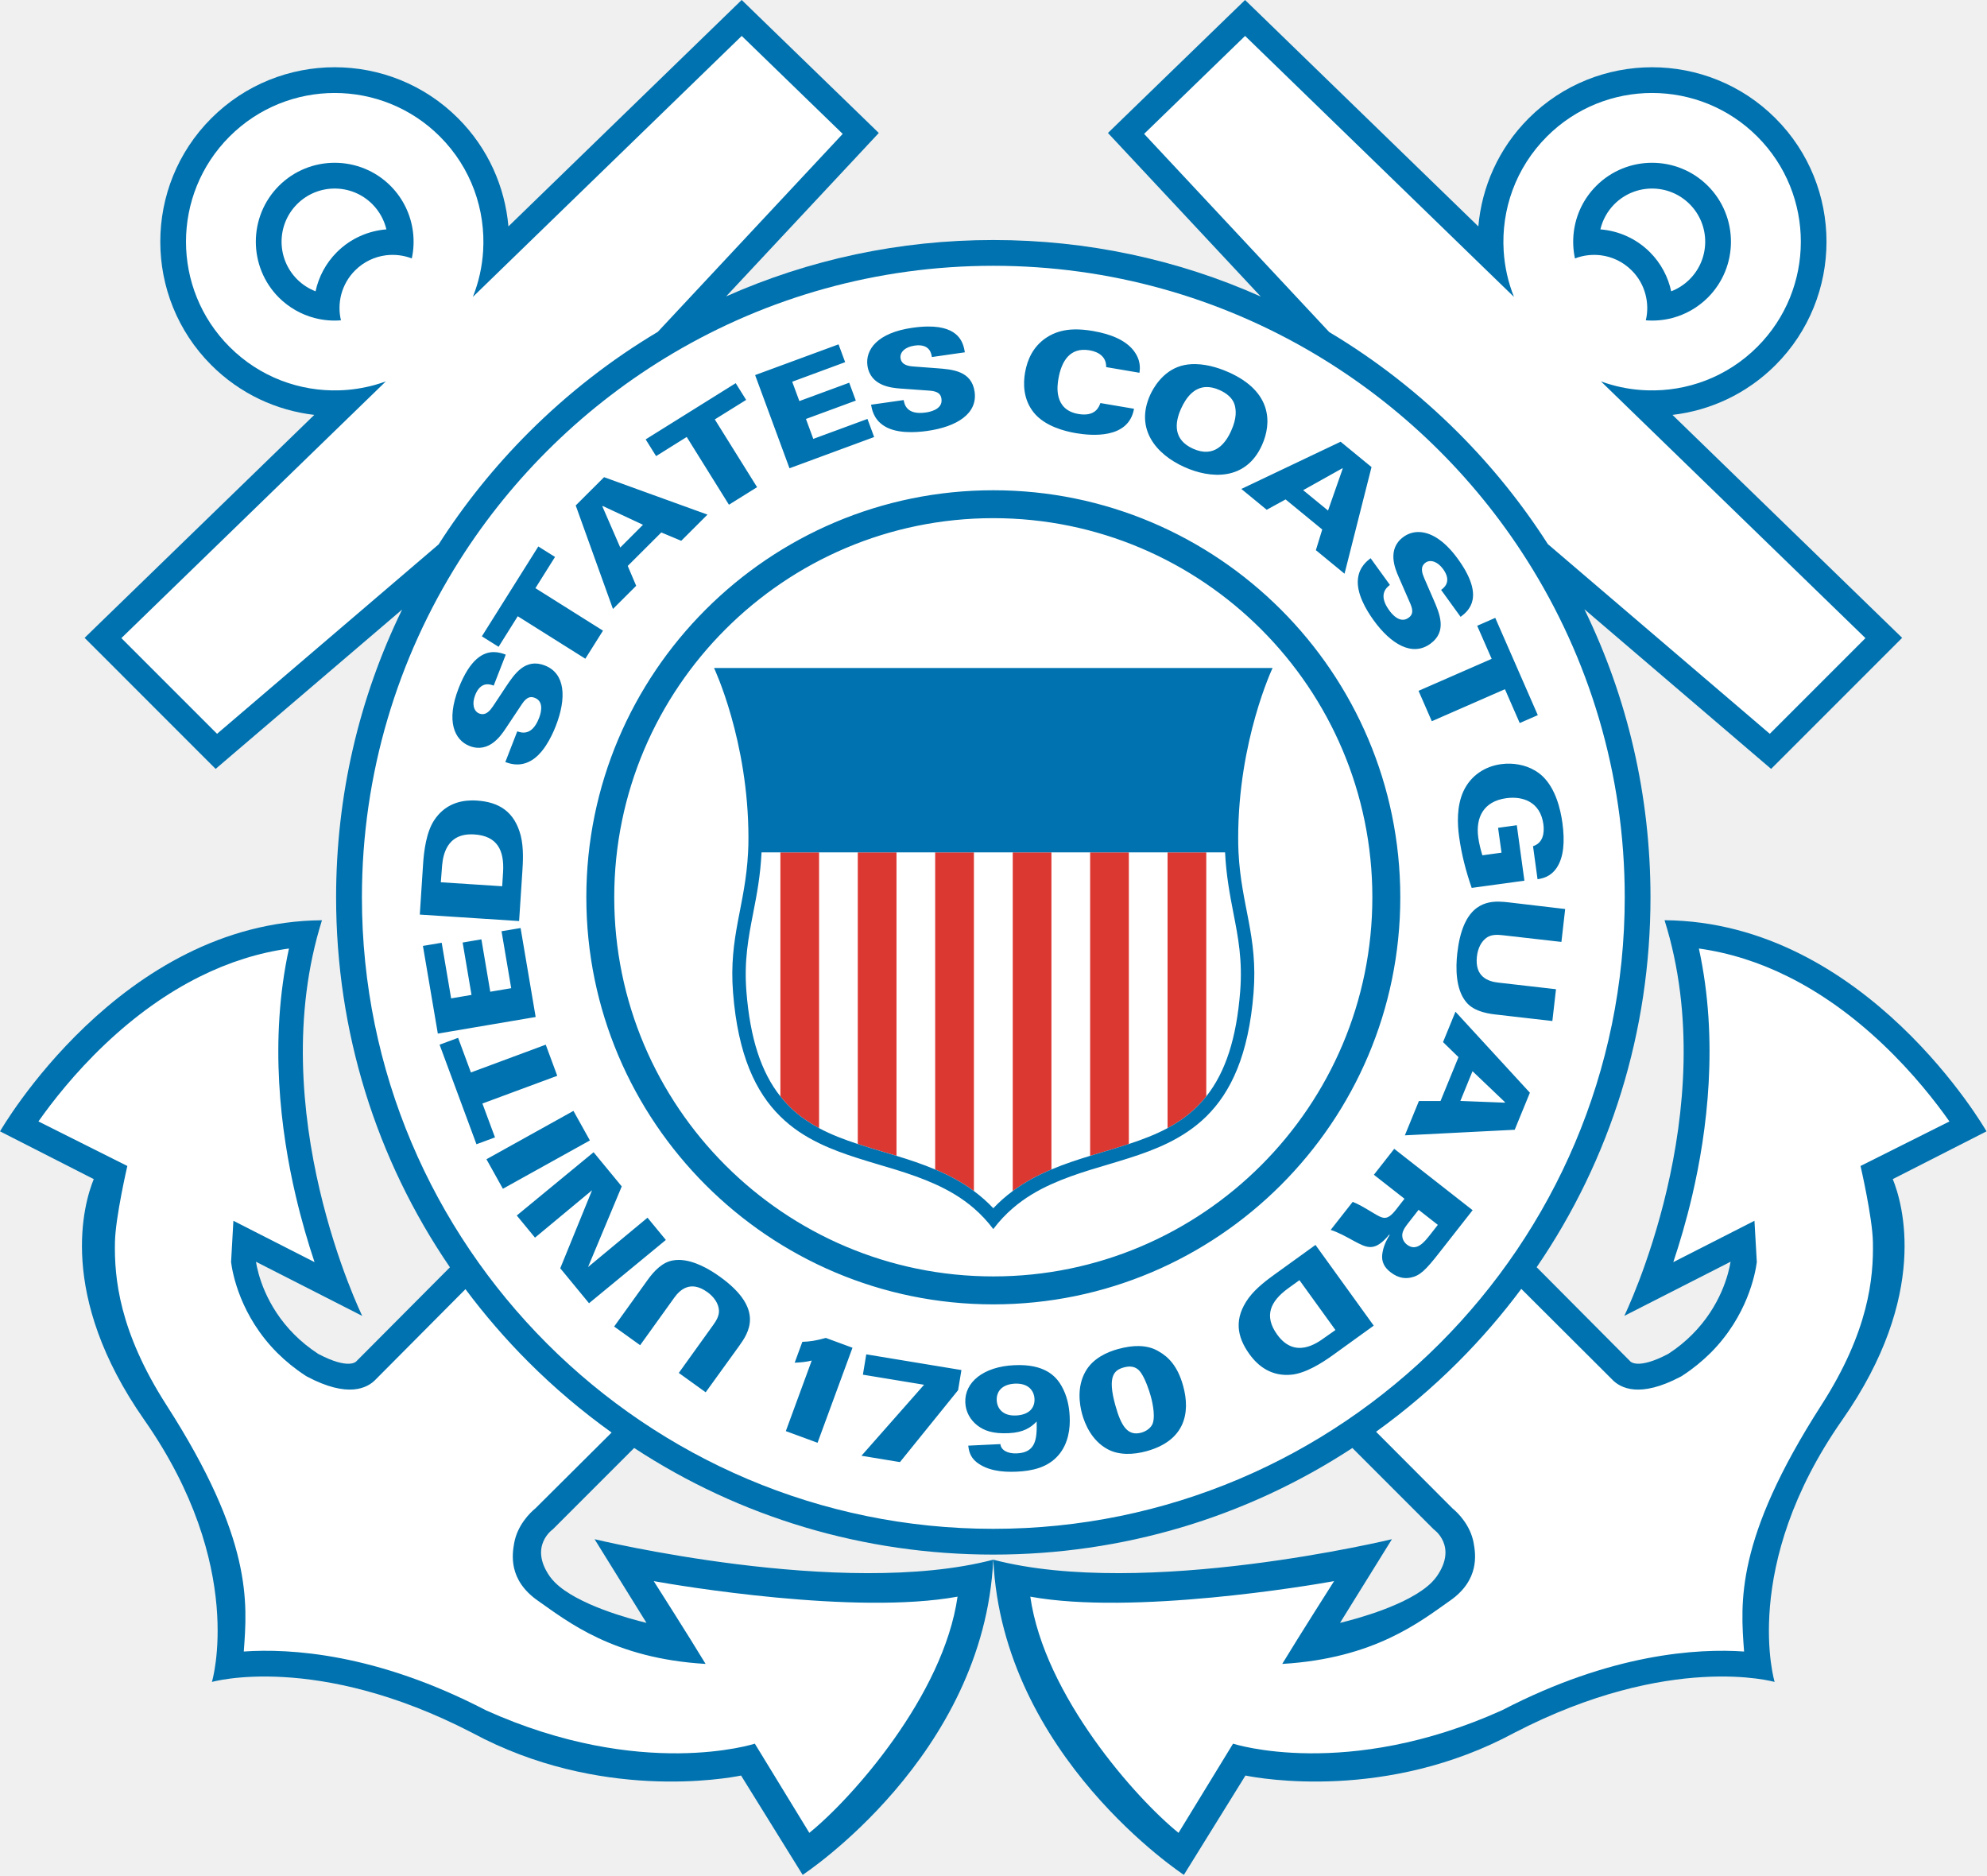
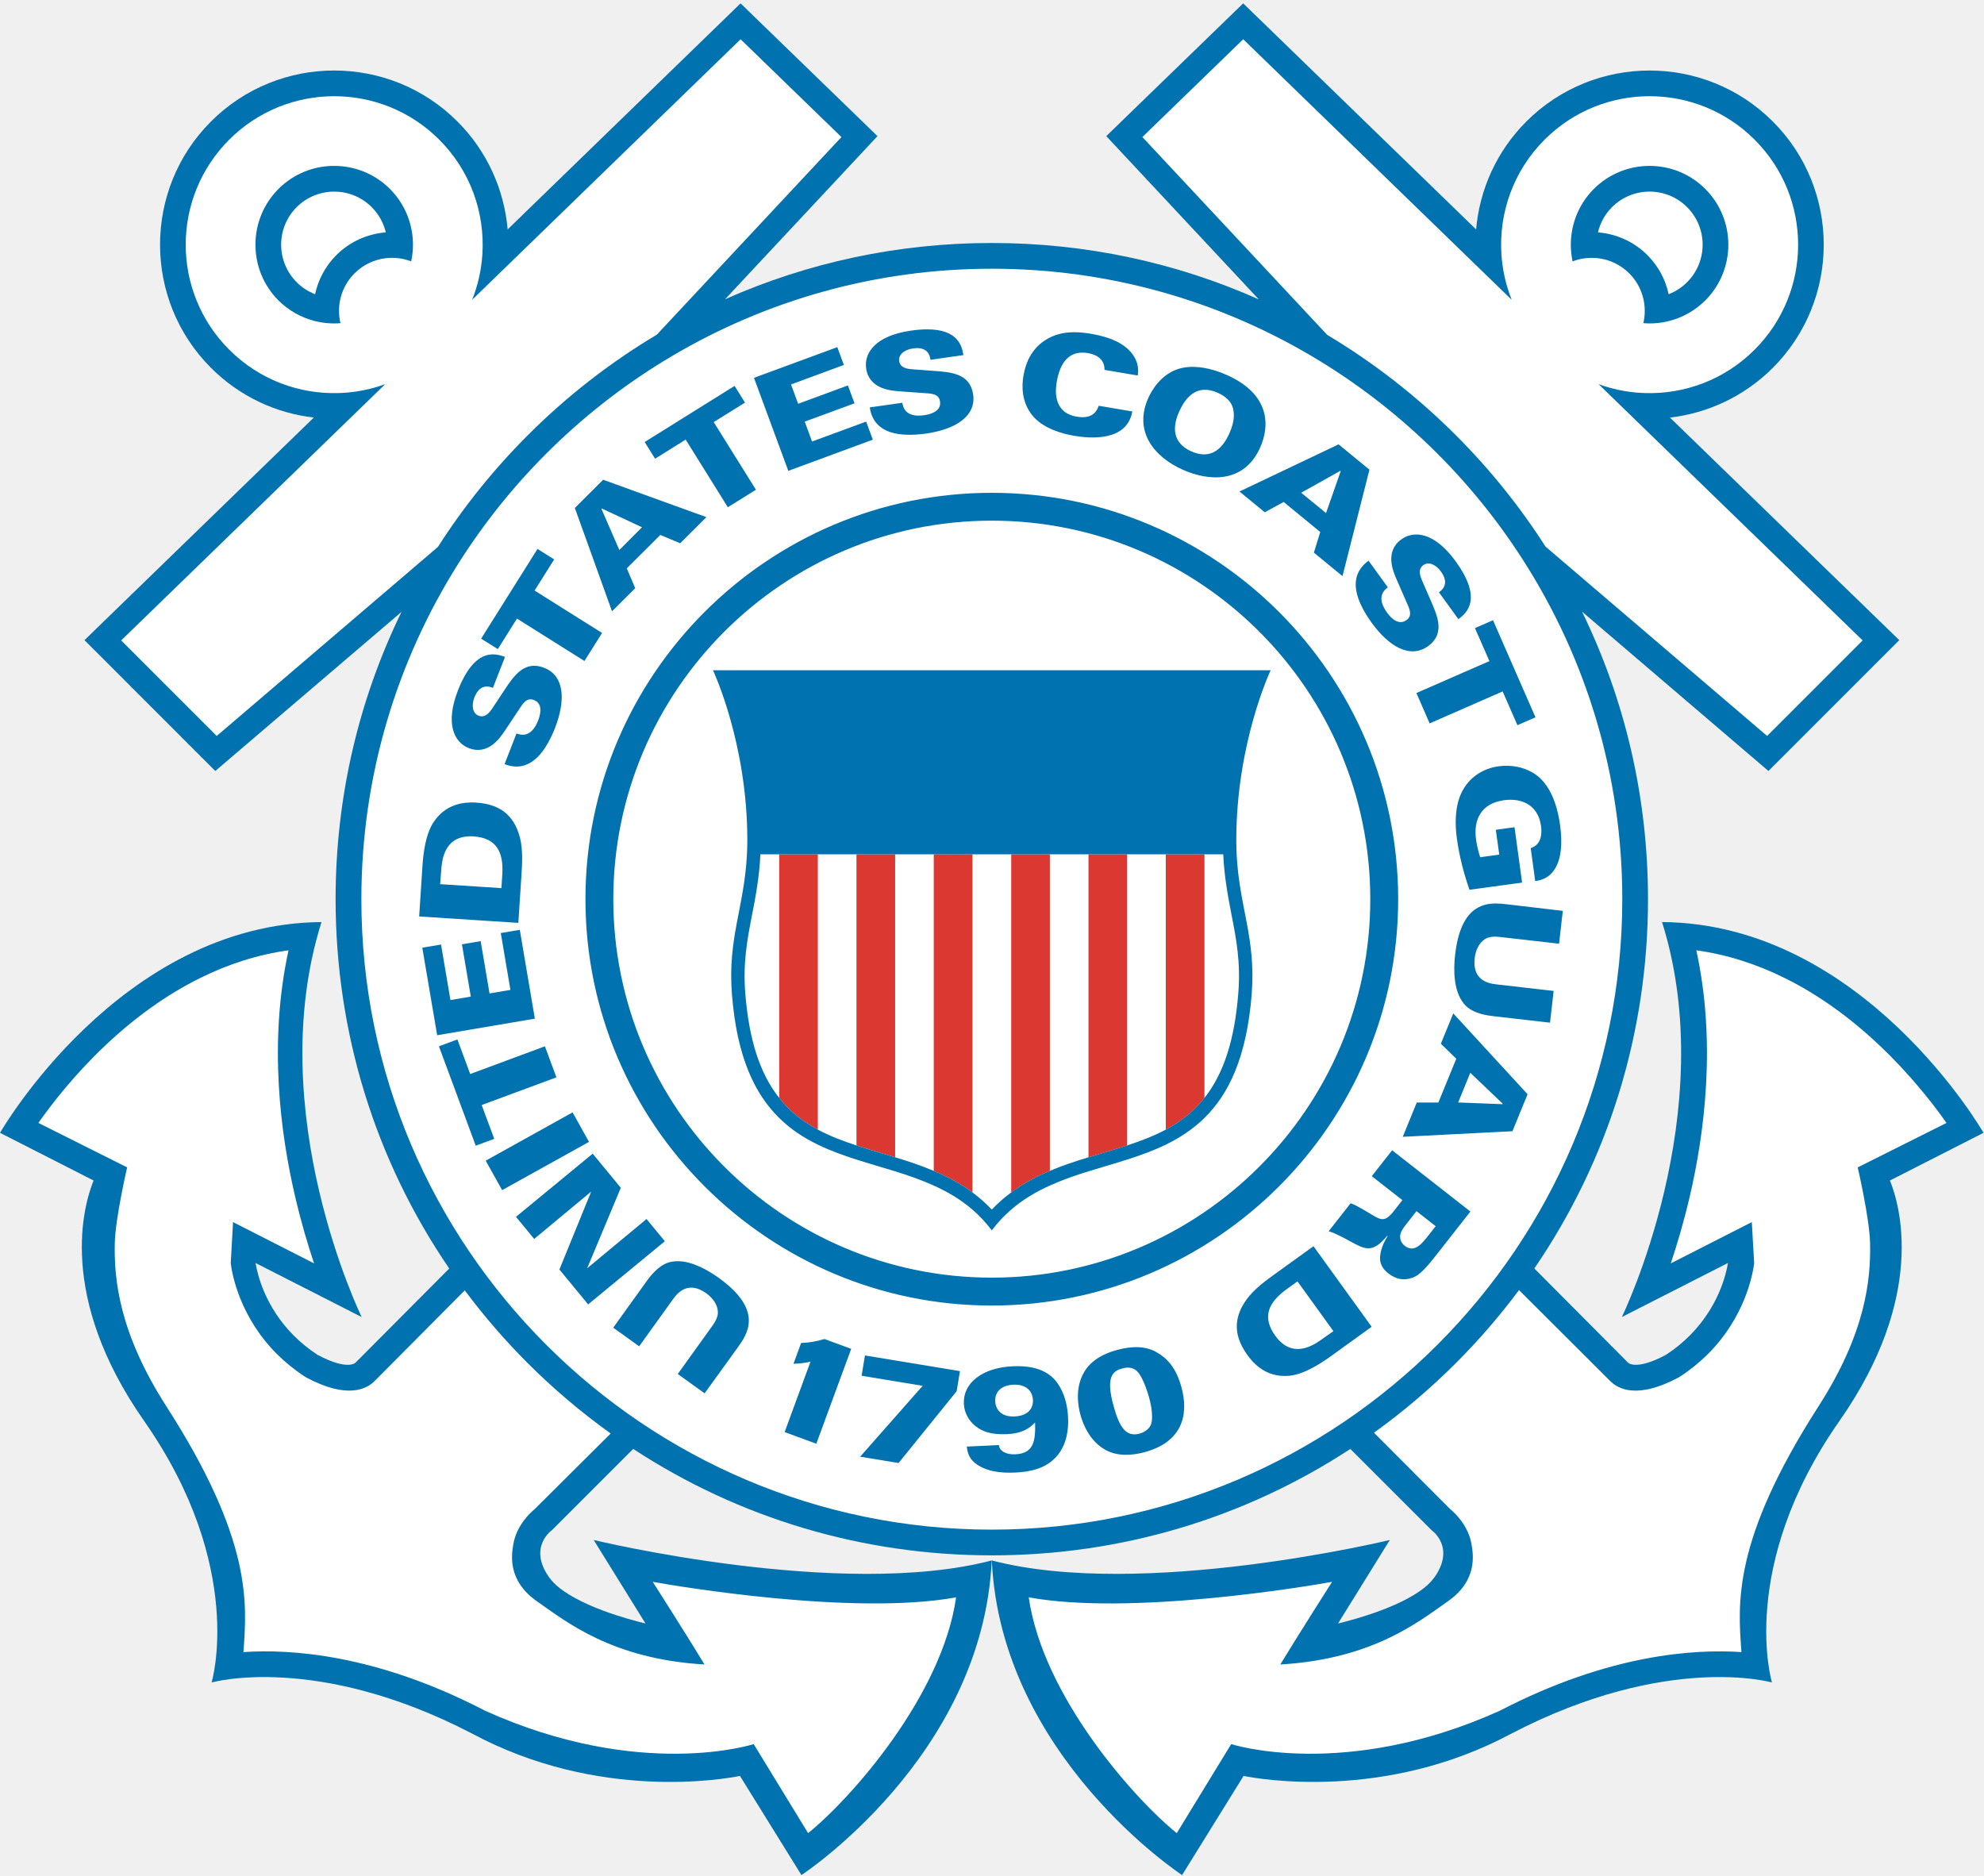
- <svg xmlns="http://www.w3.org/2000/svg" viewBox="0 0 586 553">
-   <g fill="none" transform="translate(0 -1)">
+ <svg xmlns="http://www.w3.org/2000/svg" viewBox="0 0 586 554">
+   <g fill="none">
    <path fill="#0072AF" d="M585.853,334.603 C585.853,334.603 550.464,272.798 490.904,272.349 C508.588,328.559 479.032,389.019 479.032,389.019 L510.382,373.05 C509.807,376.515 507.529,386.049 499.042,394.53 C497.066,396.518 494.741,398.443 492.011,400.214 C482.986,404.989 480.824,402.456 480.824,402.456 L453.185,374.671 C475.013,342.77 486.758,305.088 486.758,265.591 C486.758,235.664 480.01,206.777 467.266,180.654 L516.986,223.16 L522.329,227.726 L527.304,222.758 L555.516,194.54 L560.976,189.086 L555.434,183.707 L493.238,123.342 C504.349,122.047 515.103,117.162 523.619,108.656 C543.681,88.593 543.681,55.938 523.619,35.885 C503.548,15.809 470.893,15.82 450.832,35.885 C441.947,44.768 437.003,56.131 435.988,67.764 L372.483,6.127 L367.191,1.001 L361.895,6.127 L332.106,35.012 L326.754,40.21 L331.849,45.663 L371.804,88.435 C347.3,77.505 320.564,71.773 292.94,71.773 C265.351,71.773 238.632,77.504 214.149,88.398 L254.082,45.663 L259.17,40.21 L253.815,35.012 L224.025,6.127 L218.736,0.989 L213.448,6.127 L149.944,67.764 C148.922,56.131 143.987,44.767 135.103,35.885 C115.038,15.809 82.389,15.809 62.317,35.885 C42.257,55.939 42.257,88.594 62.317,108.656 C70.824,117.162 81.575,122.047 92.687,123.342 L30.486,183.707 L24.95,189.086 L30.415,194.54 L58.622,222.758 L63.596,227.726 L68.935,223.16 L118.594,180.738 C105.86,206.837 99.123,235.687 99.123,265.591 C99.123,305.092 110.874,342.774 132.691,374.691 L105.042,402.463 C105.042,402.463 102.873,404.996 93.839,400.221 C91.125,398.45 88.799,396.526 86.812,394.537 C78.332,386.056 76.046,376.521 75.483,373.057 L106.828,389.026 C106.828,389.026 77.264,328.565 94.954,272.356 C35.401,272.806 0.009,334.61 0.009,334.61 L27.647,348.691 C24.769,355.754 16.717,382.774 42.563,419.707 C72.786,462.925 62.499,496.961 62.499,496.961 C62.499,496.961 93.282,488.128 139.293,511.976 C176.776,532.172 214.212,525.435 218.555,524.562 L236.719,553.848 C236.719,553.848 290.232,518.844 292.92,460.915 C248.436,472.561 175.35,454.869 175.35,454.869 L190.656,479.538 C185.878,478.399 170.257,474.218 163.638,467.602 C163.061,467.019 162.57,466.45 162.142,465.844 C155.871,456.879 163.038,451.96 163.038,451.96 L187.028,427.97 C218.248,448.421 254.742,459.41 292.938,459.41 C331.121,459.41 367.616,448.421 398.838,427.979 L422.821,451.959 C422.821,451.959 429.99,456.878 423.722,465.843 C423.294,466.448 422.784,467.018 422.232,467.601 C415.604,474.216 399.983,478.398 395.201,479.537 L410.504,454.868 C410.504,454.868 337.43,472.559 292.944,460.914 C295.627,518.843 349.145,553.848 349.145,553.848 L367.303,524.561 C371.657,525.434 409.077,532.171 446.562,511.975 C492.581,488.127 523.37,496.96 523.37,496.96 C523.37,496.96 513.076,462.924 543.307,419.706 C569.148,382.773 561.096,355.753 558.211,348.69 L585.853,334.61 L585.853,334.603 Z" />
    <path fill="#FFF" d="M218.749,11.595 L149.765,78.538 L139.453,88.548 C141.193,84.198 142.193,79.628 142.483,75.025 C143.235,62.898 138.999,50.526 129.735,41.255 C112.603,24.136 84.831,24.136 67.698,41.255 C50.571,58.388 50.571,86.158 67.698,103.28 C76.63,112.223 88.457,116.486 100.153,116.098 C103.674,115.989 107.172,115.443 110.585,114.498 C111.657,114.182 112.736,113.855 113.784,113.467 L112.372,114.838 L103.454,123.491 L35.794,189.163 L64.011,217.382 L129.349,161.536 C136.887,149.748 145.762,138.687 155.898,128.544 C167.486,116.961 180.282,107.024 193.998,98.856 L248.528,40.483 L218.748,11.598 L218.749,11.595 Z M367.199,11.594 L337.416,40.48 L392.01,98.919 C405.681,107.074 418.443,116.996 429.998,128.544 C440.114,138.649 448.967,149.699 456.49,161.45 L521.943,217.382 L550.152,189.163 L482.484,123.491 L473.568,114.839 L472.162,113.468 C473.218,113.856 474.29,114.198 475.365,114.499 C478.772,115.456 482.268,115.989 485.789,116.098 C497.491,116.486 509.305,112.222 518.248,103.289 C535.382,86.155 535.382,58.387 518.248,41.254 C501.115,24.135 473.336,24.135 456.211,41.254 C446.951,50.524 442.706,62.897 443.459,75.024 C443.748,79.626 444.755,84.195 446.494,88.545 L436.182,78.549 L367.2,11.594 L367.199,11.594 Z M292.949,79.374 C258.494,79.374 226.198,88.787 198.488,105.167 C172.957,120.265 151.318,141.277 135.474,166.31 C117.282,195.076 106.734,229.11 106.734,265.593 C106.734,368.273 190.266,451.813 292.944,451.813 C395.622,451.813 479.164,368.269 479.164,265.593 C479.164,229.086 468.597,195.001 450.361,166.226 C434.557,141.252 412.966,120.305 387.502,105.23 C359.765,88.812 327.441,79.374 292.945,79.374 L292.949,79.374 Z M501.029,280.694 C506.971,307.908 503.437,334.819 499.07,353.505 C497.334,360.918 495.363,367.558 493.486,373.169 L517.418,360.978 L518.116,373.169 C517.66,376.609 515.331,389.065 504.487,399.923 C502.009,402.381 499.249,404.636 496.242,406.587 L495.959,406.78 L495.639,406.95 C483.588,413.324 477.85,410.342 475.391,407.716 L448.655,381.058 C443.015,388.629 436.79,395.854 429.987,402.65 C422.425,410.212 414.338,417.058 405.825,423.189 L428.374,445.794 C429.962,447.08 433.653,450.739 434.602,455.962 C435.187,459.21 436.439,466.843 427.667,472.974 C418.9,479.105 405.424,490.036 378.151,491.646 C383.136,483.418 393.444,467.232 393.444,467.232 C386.445,468.514 334.058,477.335 303.852,471.812 C308.003,501.001 335.107,531.423 347.571,541.457 L363.649,515.164 C363.649,515.164 397.054,526.032 443.028,505.289 L443.065,505.254 L443.135,505.231 C475.306,488.545 500.662,487.046 514.36,487.991 C513.287,473.558 511.681,454.984 537.145,415.35 C551.139,393.565 552.568,377.802 552.352,367.233 C552.202,359.904 548.7,344.817 548.7,344.817 L574.921,331.684 C570.913,325.988 564.231,317.398 555.233,308.879 C546.345,300.459 536.948,293.757 527.315,288.973 C518.738,284.695 509.929,281.93 501.03,280.694 L501.029,280.694 Z M85.219,280.694 C76.314,281.931 67.507,284.693 58.94,288.971 C49.303,293.755 39.905,300.457 31.016,308.877 C22.02,317.396 15.337,325.987 11.334,331.682 L37.553,344.815 C37.553,344.815 34.053,359.902 33.901,367.231 C33.683,377.799 35.12,393.563 49.108,415.348 C74.578,454.982 72.961,473.556 71.893,487.989 C85.585,487.043 110.952,488.543 143.127,505.229 L143.182,505.253 L143.231,505.288 C189.195,526.031 222.612,515.163 222.612,515.163 L238.684,541.456 C251.148,531.422 278.238,501 282.401,471.811 C252.194,477.335 199.815,468.513 192.798,467.231 C192.798,467.231 203.117,483.416 208.095,491.645 C180.827,490.035 167.361,479.104 158.589,472.973 C149.822,466.842 151.061,459.209 151.65,455.961 C152.6,450.738 156.298,447.079 157.885,445.793 L180.376,423.418 C171.744,417.237 163.54,410.308 155.876,402.648 C149.103,395.876 142.894,388.676 137.272,381.142 L110.852,407.714 C108.397,410.34 102.649,413.322 90.606,406.948 L90.301,406.778 L90.004,406.585 C87.006,404.634 84.239,402.379 81.766,399.921 C70.922,389.063 68.589,376.609 68.147,373.169 L68.832,360.978 L92.762,373.169 C90.884,367.558 88.919,360.916 87.188,353.503 C82.809,334.817 79.283,307.908 85.219,280.694 L85.219,280.694 Z" />
    <path fill="#DC3832" d="M230.149,252.333 L230.149,324.296 C231.323,325.785 232.613,327.169 234.014,328.439 C236.335,330.51 238.861,332.207 241.558,333.659 L241.558,252.333 L230.149,252.333 L230.149,252.333 Z M252.971,252.333 L252.971,338.337 C255.418,339.137 257.925,339.899 260.458,340.651 C261.772,341.039 263.074,341.426 264.391,341.827 L264.391,252.333 L252.971,252.333 L252.971,252.333 Z M275.797,252.333 L275.797,345.851 C279.79,347.524 283.643,349.559 287.223,352.212 L287.223,252.333 L275.797,252.333 L275.797,252.333 Z M298.672,252.333 L298.672,352.212 C302.254,349.559 306.108,347.51 310.088,345.839 L310.088,252.333 L298.672,252.333 L298.672,252.333 Z M344.332,252.333 L344.332,333.659 C347.025,332.207 349.561,330.51 351.871,328.438 C353.282,327.168 354.566,325.786 355.75,324.296 L355.75,252.333 L344.332,252.333 L344.332,252.333 Z M321.5,252.335 L321.5,341.827 C322.822,341.427 324.126,341.041 325.426,340.653 C327.965,339.9 330.482,339.138 332.916,338.339 L332.916,252.335 L321.5,252.335 L321.5,252.335 Z" />
    <path fill="#0072AF" d="M98.709,48.999 C92.746,48.999 86.783,51.268 82.244,55.806 C73.184,64.896 73.184,79.653 82.244,88.74 C85.263,91.732 88.887,93.744 92.726,94.761 C95.276,95.427 97.929,95.672 100.554,95.453 C99.954,92.955 99.989,90.326 100.638,87.831 C101.336,85.226 102.686,82.766 104.716,80.744 C107.284,78.174 110.531,76.683 113.857,76.273 C116.416,75.968 119.026,76.271 121.445,77.204 C122.008,74.622 122.123,71.959 121.789,69.341 C121.163,64.399 118.961,59.611 115.172,55.806 C110.635,51.269 104.672,49 98.709,49 L98.709,48.999 Z M487.219,48.999 C481.26,48.999 475.301,51.268 470.766,55.806 C466.967,59.611 464.763,64.398 464.143,69.353 C463.816,71.96 463.924,74.624 464.483,77.206 C466.901,76.272 469.523,75.968 472.063,76.273 C475.406,76.684 478.648,78.173 481.21,80.743 C483.253,82.765 484.603,85.226 485.282,87.831 C485.936,90.326 485.978,92.954 485.38,95.452 C488.004,95.671 490.651,95.429 493.2,94.763 C497.054,93.746 500.671,91.731 503.68,88.739 C512.756,79.652 512.756,64.895 503.68,55.805 C499.139,51.268 493.179,48.999 487.219,48.999 L487.219,48.999 Z M98.709,56.597 C102.721,56.597 106.731,58.127 109.791,61.187 C111.922,63.318 113.302,65.912 113.957,68.636 C108.628,69.063 103.416,71.292 99.34,75.363 C96.061,78.648 93.973,82.668 93.063,86.898 C91.081,86.134 89.224,84.96 87.624,83.359 C81.51,77.228 81.51,67.303 87.624,61.187 C90.686,58.127 94.698,56.597 98.71,56.597 L98.709,56.597 Z M487.219,56.597 C491.232,56.597 495.243,58.127 498.301,61.187 C504.426,67.304 504.426,77.23 498.301,83.361 C496.7,84.961 494.847,86.135 492.864,86.9 C491.949,82.67 489.868,78.648 486.588,75.363 C482.519,71.291 477.295,69.064 471.977,68.638 C472.626,65.913 474.001,63.318 476.128,61.187 C479.193,58.127 483.207,56.597 487.22,56.597 L487.219,56.597 Z M273.619,97.283 C272.285,97.295 270.784,97.412 269.094,97.652 C258.752,99.119 255.159,104.111 255.826,108.826 C256.705,114.895 263.07,115.379 265.543,115.574 L274.291,116.203 C276.667,116.41 277.473,117.236 277.654,118.617 C278.122,121.9 273.809,122.518 272.996,122.639 C267.296,123.452 266.724,120.132 266.507,118.969 L256.886,120.336 C257.119,121.571 257.574,124.42 260.439,126.393 C264.025,128.926 269.89,128.576 273.488,128.068 C282.156,126.841 288.347,122.991 287.429,116.519 C286.544,110.35 280.913,109.927 276.169,109.576 L269.513,109.078 C268.077,108.969 265.887,108.741 265.579,106.607 C265.342,104.876 266.924,103.302 269.698,102.914 C274.296,102.245 274.692,105.397 274.825,106.281 L284.55,104.886 C284.12,102.183 282.958,97.198 273.618,97.283 L273.619,97.283 Z M316.814,98.137 C313.86,98.204 311.071,98.894 308.506,100.621 C304.738,103.166 302.97,106.948 302.297,110.908 C301.774,113.915 301.665,118.64 304.863,122.638 C308.105,126.661 313.927,128.151 317.273,128.72 C321.75,129.483 332.844,130.586 334.439,121.534 L324.523,119.851 C324.132,120.943 323.088,123.935 318.027,123.074 C310.632,121.813 311.831,114.509 312.134,112.752 C313.037,107.459 315.563,103.314 321.33,104.296 C324.055,104.756 326.298,106.246 326.226,109.25 L336.052,110.919 C336.187,109.832 336.586,107.227 334.234,104.269 C331.927,101.398 327.882,99.555 322.3,98.597 C320.419,98.279 318.587,98.096 316.814,98.136 L316.814,98.137 Z M247.302,102.539 L222.698,111.601 L232.835,139.081 L257.802,129.872 L255.828,124.531 L239.851,130.417 L237.689,124.542 L252.392,119.126 L250.446,113.853 L235.743,119.269 L233.636,113.564 L249.247,107.796 L247.302,102.538 L247.302,102.539 Z M352.522,108.361 C351.122,108.34 349.693,108.488 348.305,108.888 C342.757,110.499 340.007,115.686 339.198,117.467 C334.716,127.438 340.848,134.927 349.317,138.729 C356.916,142.146 367.387,142.921 372.182,132.246 C375.118,125.716 375.132,116.484 362.414,110.789 C360.661,109.999 356.722,108.424 352.522,108.361 L352.522,108.361 Z M216.972,113.988 L190.415,130.564 L193.495,135.494 L202.527,129.849 L214.976,149.828 L223.278,144.656 L210.807,124.674 L220.053,118.921 L216.971,113.989 L216.972,113.988 Z M355.742,115.131 C356.92,115.098 358.229,115.37 359.684,116.025 C361.629,116.895 363.495,118.276 364.113,120.338 C364.554,121.948 364.785,124.286 363.096,128.031 C361.432,131.739 358.172,136.149 351.85,133.312 C345.992,130.684 346.395,125.766 348.309,121.511 C349.858,118.068 352.209,115.229 355.742,115.13 L355.742,115.131 Z M395.371,131.254 L366.094,145.176 L373.571,151.318 L379.143,148.266 L389.95,157.135 L388.073,163.231 L396.524,170.172 L404.485,138.729 L395.372,131.254 L395.371,131.254 Z M395.889,139.08 L395.992,139.176 L391.66,151.549 L384.325,145.539 L395.889,139.08 L395.889,139.08 Z M178.149,141.709 L169.789,150.047 L180.769,180.568 L187.621,173.736 L185.131,167.882 L195.029,158.007 L200.91,160.466 L208.646,152.747 L178.148,141.708 L178.149,141.709 Z M292.939,145.564 C226.756,145.564 172.919,199.397 172.919,265.594 C172.919,331.774 226.757,385.624 292.939,385.624 C359.125,385.624 412.969,331.778 412.969,265.594 C412.969,199.402 359.123,145.564 292.939,145.564 Z M177.749,150.203 L189.63,155.74 L182.925,162.455 L177.645,150.312 L177.749,150.203 L177.749,150.203 Z M292.939,153.791 C354.582,153.791 404.729,203.953 404.729,265.591 C404.729,327.23 354.58,377.381 292.939,377.381 C231.296,377.381 181.149,327.233 181.149,265.591 C181.149,203.954 231.301,153.791 292.939,153.791 Z M418.119,157.883 C416.545,157.922 415.121,158.439 413.916,159.314 C408.928,162.901 411.467,168.778 412.459,171.044 L415.963,179.076 C416.89,181.271 416.538,182.372 415.4,183.171 C412.703,185.124 410.153,181.598 409.674,180.931 C406.3,176.265 408.983,174.207 409.908,173.48 L404.213,165.601 C403.228,166.379 400.913,168.11 400.498,171.562 C399.931,175.911 402.963,180.94 405.094,183.884 C410.22,190.986 416.495,194.679 421.811,190.851 C426.85,187.204 424.612,182.019 422.711,177.658 L420.047,171.527 C419.488,170.206 418.659,168.171 420.412,166.91 C421.833,165.894 423.971,166.56 425.611,168.826 C428.329,172.594 425.735,174.411 425.006,174.945 L430.756,182.892 C433.266,181.028 437.967,176.907 429.975,165.845 C425.773,160.023 421.582,157.795 418.12,157.882 L418.119,157.883 Z M158.759,162.139 L142.109,188.637 L147.042,191.726 L152.695,182.713 L172.625,195.24 L177.832,186.964 L157.904,174.435 L163.685,165.228 L158.759,162.139 L158.759,162.139 Z M440.979,183.197 L435.647,185.524 L439.918,195.276 L418.352,204.706 L422.266,213.67 L443.832,204.231 L448.19,214.206 L453.526,211.879 L440.979,183.197 L440.979,183.197 Z M145.639,193.284 C142.58,193.275 138.672,195.193 135.26,203.93 C131.463,213.66 134.051,219.246 138.479,220.977 C144.191,223.205 147.752,217.887 149.122,215.828 L153.981,208.533 C155.32,206.556 156.435,206.267 157.721,206.776 C160.834,207.987 159.239,212.047 158.944,212.797 C156.847,218.178 153.671,217.039 152.551,216.651 L149.026,225.717 C150.21,226.128 152.917,227.132 156.042,225.596 C160.01,223.718 162.597,218.434 163.919,215.065 C167.097,206.897 166.79,199.618 160.702,197.243 C154.903,194.977 151.758,199.668 149.122,203.628 L145.432,209.2 C144.611,210.39 143.349,212.17 141.337,211.395 C139.714,210.751 139.115,208.595 140.126,205.991 C141.822,201.654 144.761,202.851 145.591,203.178 L149.159,194.032 C148.245,193.69 147.03,193.288 145.639,193.284 L145.639,193.284 Z M210.584,197.979 C210.584,197.979 220.73,219.354 220.73,248.118 C220.73,249.585 220.695,250.979 220.62,252.335 C219.828,268.124 214.86,277.101 216.193,293.749 C217.643,312.12 222.885,323.099 230.146,330.222 C233.555,333.593 237.421,336.086 241.554,338.099 C245.201,339.869 249.042,341.262 252.968,342.507 C256.742,343.72 260.577,344.801 264.388,345.974 C268.276,347.187 272.129,348.519 275.794,350.179 C279.866,352.019 283.726,354.272 287.22,357.29 C289.252,359.048 291.158,361.06 292.915,363.386 L292.94,363.435 L292.964,363.386 C294.715,361.06 296.632,359.048 298.669,357.29 C302.159,354.271 306.019,352.019 310.085,350.179 C313.766,348.519 317.605,347.187 321.497,345.974 C325.291,344.801 329.142,343.72 332.913,342.507 C336.844,341.262 340.687,339.868 344.329,338.099 C348.456,336.086 352.329,333.579 355.747,330.222 C362.999,323.099 368.237,312.12 369.696,293.749 C371.022,277.102 366.05,268.124 365.257,252.335 C365.197,250.979 365.159,249.585 365.159,248.118 C365.159,219.354 375.305,197.979 375.305,197.979 L210.584,197.979 L210.584,197.979 Z M445.564,226.196 C444.539,226.156 443.566,226.211 442.687,226.333 C438.052,226.952 433.745,229.604 431.558,234.391 C429.571,238.764 429.801,244.013 430.316,247.743 C431.02,252.881 432.324,257.921 434.027,262.817 L449.572,260.694 L447.333,244.34 L441.808,245.1 L442.823,252.432 L437.175,253.207 C436.651,251.475 436.205,249.719 435.964,247.95 C435.169,242.146 437.43,237.297 444.228,236.364 C449.1,235.697 454.263,237.444 455.164,244.012 C455.527,246.64 455.065,249.585 452.115,250.516 L453.447,260.26 C454.853,260.016 457.258,259.64 459.129,256.842 C461.177,253.726 461.523,249.148 460.791,243.721 C460.22,239.551 458.783,233.601 454.959,229.92 C452.17,227.291 448.639,226.315 445.564,226.196 L445.564,226.196 Z M138.964,237.028 C135.065,237.11 130.944,238.492 128.06,242.848 C125.751,246.326 125.024,251.814 124.765,255.957 L123.806,270.689 L153.093,272.594 L154.064,257.764 C154.219,255.351 154.49,251.109 153.589,247.452 C151.733,240.267 147.106,237.48 140.616,237.067 C140.073,237.03 139.521,237.016 138.964,237.027 L138.964,237.028 Z M138.315,247.042 C138.807,247.015 139.33,247.017 139.886,247.054 C146.695,247.502 148.747,251.756 148.366,258.177 L148.101,262.331 L130.003,261.157 L130.296,257.351 C130.477,254.581 130.935,247.443 138.315,247.042 L138.315,247.042 Z M224.59,252.337 L230.147,252.337 L241.553,252.337 L252.969,252.337 L264.387,252.337 L275.793,252.337 L287.221,252.337 L298.67,252.337 L310.086,252.337 L321.498,252.337 L332.914,252.337 L344.33,252.337 L355.748,252.337 L361.295,252.337 C361.63,259.22 362.709,264.816 363.754,270.243 C365.161,277.439 366.478,284.226 365.742,293.436 C364.657,307.139 361.443,317.123 355.748,324.297 C354.564,325.786 353.28,327.167 351.869,328.437 C349.559,330.508 347.023,332.206 344.33,333.658 C340.77,335.563 336.923,337.017 332.914,338.338 C330.479,339.138 327.963,339.9 325.424,340.652 C324.124,341.04 322.82,341.427 321.498,341.828 C317.659,343.003 313.815,344.263 310.086,345.84 C306.106,347.511 302.252,349.56 298.67,352.213 C296.666,353.692 294.757,355.361 292.942,357.275 C291.135,355.361 289.215,353.692 287.221,352.213 C283.641,349.56 279.788,347.524 275.795,345.851 C272.075,344.263 268.231,343.002 264.389,341.828 C263.073,341.428 261.77,341.042 260.455,340.654 C257.922,339.901 255.416,339.139 252.969,338.34 C248.958,337.02 245.109,335.566 241.553,333.66 C238.857,332.208 236.333,330.511 234.012,328.439 C232.611,327.169 231.321,325.787 230.147,324.297 C224.446,317.122 221.227,307.139 220.133,293.436 C219.404,284.226 220.729,277.441 222.125,270.243 C223.184,264.816 224.267,259.22 224.59,252.337 L224.59,252.337 Z M441.99,266.866 C437.258,266.815 431.311,268.689 429.785,282.009 C429.288,286.383 429.266,292.657 432.348,296.415 C434.248,298.836 437.693,299.77 440.94,300.134 L457.819,302.071 L458.889,292.694 L441.842,290.743 C438.941,290.415 434.876,289.107 435.569,283.014 C435.839,280.665 436.857,278.481 438.627,277.366 C439.947,276.553 441.58,276.59 443.151,276.772 L460.489,278.747 L461.598,269.046 L445.004,267.093 C444.11,266.993 443.083,266.878 441.99,266.866 L441.99,266.866 Z M153.53,274.655 L147.911,275.598 L150.761,292.393 L144.587,293.436 L141.972,277.985 L136.441,278.931 L139.058,294.37 L133.048,295.397 L130.261,278.993 L124.728,279.925 L129.124,305.782 L157.976,300.887 L153.531,274.655 L153.53,274.655 Z M429.24,299.331 L425.576,308.288 L430.133,312.724 L424.836,325.654 L418.459,325.665 L414.318,335.782 L446.713,334.136 L451.192,323.216 L429.241,299.331 L429.24,299.331 Z M135.1,307.03 L129.641,309.052 L140.516,338.409 L145.979,336.387 L142.27,326.403 L164.344,318.225 L160.948,309.051 L138.88,317.241 L135.101,307.03 L135.1,307.03 Z M434.27,316.87 L443.849,326.005 L443.79,326.149 L430.688,325.639 L434.27,316.87 L434.27,316.87 Z M169.12,328.571 L143.464,342.833 L148.312,351.534 L173.968,337.284 L169.12,328.571 L169.12,328.571 Z M411.18,339.757 L405.18,347.411 L414.208,354.48 L411.708,357.689 C409.012,361.106 407.91,360.423 404.852,358.583 C402.591,357.238 400.691,356.052 398.921,355.411 L392.438,363.673 C394.589,364.305 397.383,365.878 399.151,366.851 C403.193,369.019 405.404,370.262 409.723,365.032 L409.842,365.132 C409.338,365.977 408.182,367.77 407.741,370.255 C407.4,372.072 407.532,374.143 410.059,376.116 C412.56,378.08 414.671,378.007 416.04,377.727 C418.723,377.197 420.45,375.527 424.327,370.569 L434.301,357.856 L411.18,339.756 L411.18,339.757 Z M175.06,340.763 L152.404,359.421 L157.781,365.95 L174.611,351.971 L165.229,374.979 L173.715,385.29 L196.373,366.63 L190.963,360.064 L173.42,374.626 L183.361,350.841 L175.06,340.763 L175.06,340.763 Z M418.37,357.738 L424.044,362.183 L421.81,365.033 C420.076,367.248 417.743,370.219 414.902,367.976 C414.162,367.406 412.981,365.939 413.853,363.904 C414.161,363.106 414.817,362.27 416.136,360.597 L418.37,357.738 L418.37,357.738 Z M387.958,368.097 L375.903,376.798 C373.952,378.214 370.491,380.711 368.257,383.73 C363.89,389.739 364.69,395.068 368.507,400.337 C371.055,403.867 375.012,406.965 380.956,406.348 C385.11,405.901 389.795,402.969 393.169,400.534 L405.136,391.895 L387.958,368.096 L387.958,368.097 Z M200.278,372.521 C199.664,372.514 199.056,372.561 198.458,372.669 C195.43,373.153 192.938,375.716 191.04,378.36 L181.124,392.161 L188.79,397.663 L198.798,383.729 C200.493,381.341 203.609,378.42 208.611,382.007 C210.527,383.389 211.93,385.339 212.034,387.425 C212.114,388.974 211.284,390.378 210.357,391.677 L200.187,405.841 L208.118,411.548 L217.907,397.999 C220.707,394.101 225.688,387.072 212.288,377.45 C209.165,375.203 204.578,372.566 200.278,372.52 L200.278,372.521 Z M383.228,378.491 L393.843,393.19 L390.707,395.395 C388.321,397.127 381.887,401.758 376.67,394.55 C372.674,389.012 374.661,384.722 379.847,380.929 L383.228,378.491 L383.228,378.491 Z M243.548,395.516 C240.792,396.302 238.745,396.622 236.625,396.669 L234.365,402.823 C236.042,402.762 237.864,402.593 239.392,402.192 L231.754,422.995 L241.109,426.437 L251.412,398.416 L243.549,395.517 L243.548,395.516 Z M335.866,397.915 C334.182,397.886 332.147,398.126 329.683,398.811 C326.546,399.672 322.291,401.527 320.116,405.44 C317.525,409.996 318.38,415.204 319.128,417.944 C319.923,420.804 321.906,425.795 326.685,428.352 C329.961,430.122 334.221,430.01 338.201,428.897 C349.247,425.832 351.211,417.873 348.918,409.618 C347.339,403.901 344.637,401.127 341.709,399.479 C340.505,398.759 338.675,397.963 335.867,397.915 L335.866,397.915 Z M255.477,400.364 L254.483,406.36 L272.524,409.329 L254.059,430.268 L265.413,432.133 L282.558,410.928 L283.541,404.992 L255.479,400.364 L255.477,400.364 Z M300.789,403.526 C300.245,403.52 299.678,403.532 299.084,403.561 C290.064,403.984 284.398,408.564 284.688,414.623 C284.809,417.325 286.127,419.676 288.265,421.346 C290.246,422.836 292.731,423.831 297.515,423.602 C301.849,423.41 304.054,421.918 305.725,420.16 C305.877,425.49 305.398,429.309 299.921,429.563 C297.038,429.711 295.17,428.509 295.038,426.826 L285.55,427.285 C285.714,428.53 285.967,430.543 288.009,432.166 C291.119,434.589 295.334,435.17 299.921,434.953 C304.355,434.736 308.963,433.79 312.146,430.108 C315.134,426.652 315.648,422.098 315.466,418.67 C315.325,415.568 314.657,412.498 313.085,409.726 C311.76,407.409 308.957,403.611 300.79,403.525 L300.789,403.526 Z M333.506,403.975 C335.251,404.114 336.117,405.236 336.588,405.936 C337.873,407.874 338.959,411.182 339.358,412.637 C339.54,413.265 340.859,418.026 339.981,420.68 C339.54,421.952 338.172,423.007 336.627,423.444 C332.55,424.572 330.622,421.493 328.924,415.35 C326.509,406.651 328.661,404.978 331.452,404.217 C332.246,403.992 332.925,403.929 333.506,403.975 L333.506,403.975 Z M300.076,408.999 C303.839,409.145 305.013,411.621 305.092,413.473 C305.221,416.139 303.52,418.198 299.647,418.391 C295.576,418.573 294.06,416.151 293.951,413.923 C293.825,411.34 295.484,409.198 299.287,409.001 C299.562,408.989 299.826,408.989 300.076,408.999 L300.076,408.999 Z" />
  </g>
</svg>
